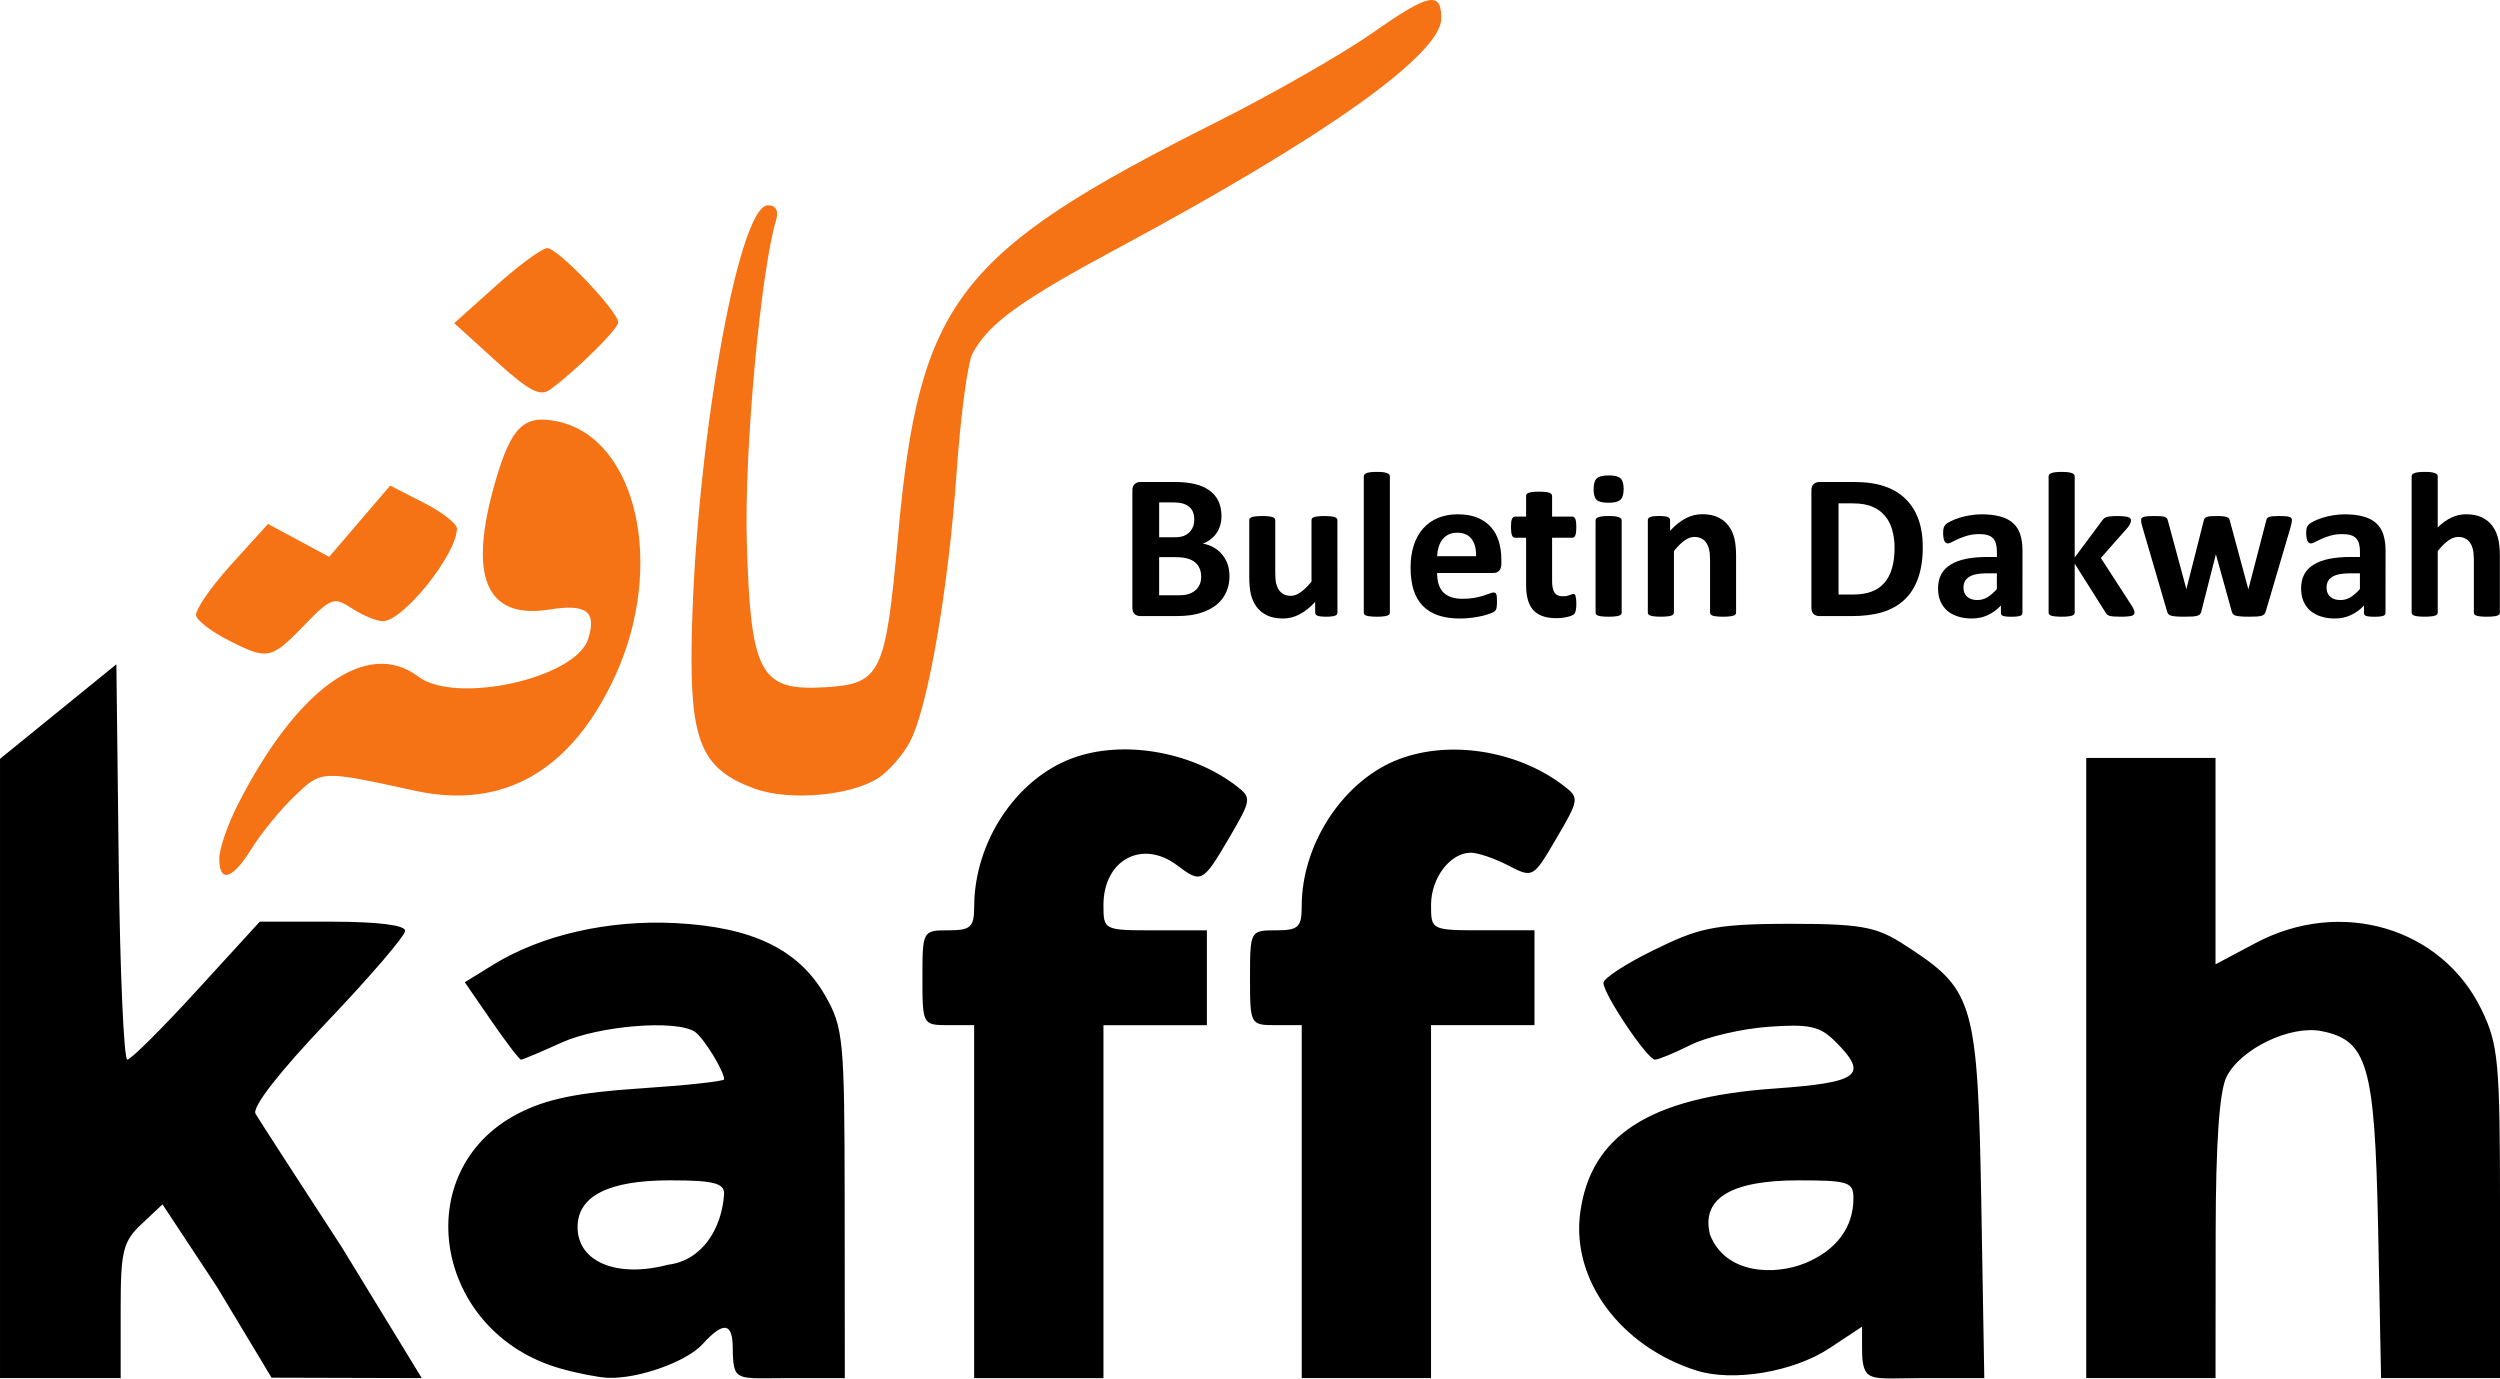
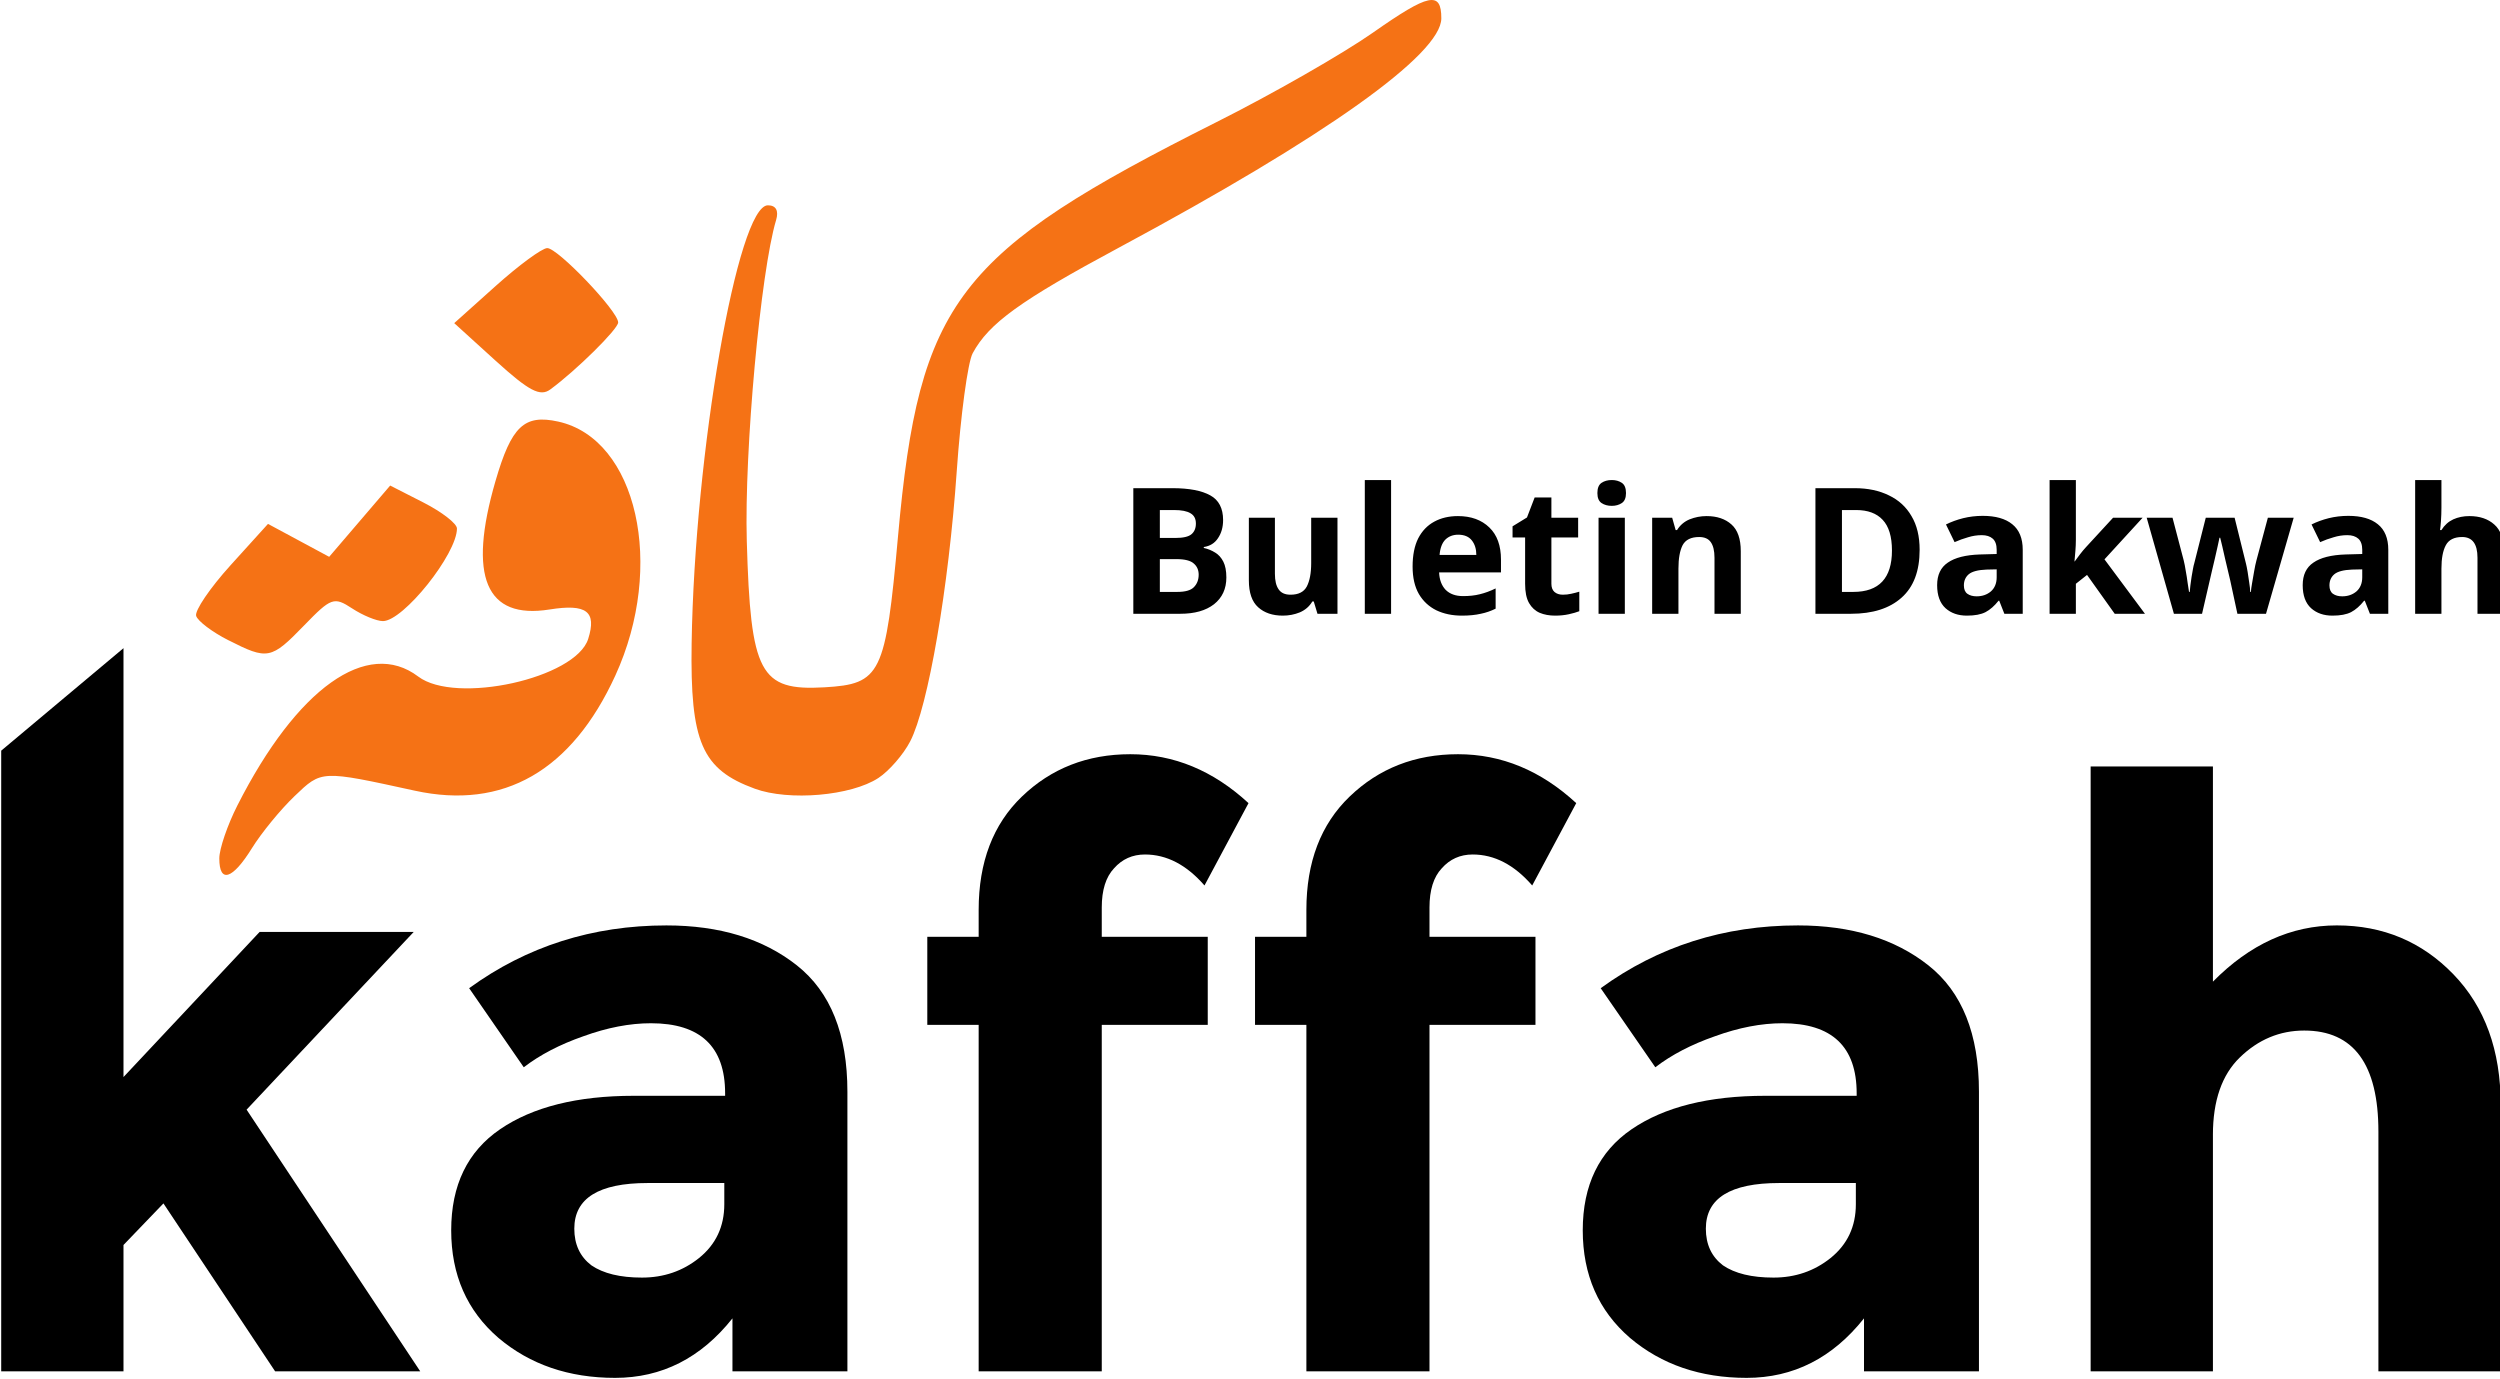
- <svg xmlns="http://www.w3.org/2000/svg" width="634.771" height="350" viewBox="0 0 167.95 92.604" version="1.1" id="svg8">
+ <svg xmlns="http://www.w3.org/2000/svg" id="svg8" version="1.1" viewBox="0 0 167.95 92.604" height="350" width="634.771">
  <defs id="defs2" />
-   <g id="layer1" transform="translate(0,-204.3958)">
-     <g id="g953" transform="matrix(1.000778,0,0,1.000778,-4.875317,3.807089)">
-       <g transform="matrix(1.353445,0,0,1.353445,-48.72974,188.4024)" id="text878" style="font-style:normal;font-variant:normal;font-weight:normal;font-stretch:normal;font-size:10.524px;line-height:6.578px;font-family:Impact;-inkscape-font-specification:Impact;letter-spacing:0px;word-spacing:0px;fill:#000000;fill-opacity:1;stroke:none;stroke-width:0.263px;stroke-linecap:butt;stroke-linejoin:miter;stroke-opacity:1" aria-label="Bulet in Dakwah">
-         <path id="path905" style="font-style:normal;font-variant:normal;font-weight:bold;font-stretch:normal;font-family:Calibri;-inkscape-font-specification:Calibri;stroke-width:0.263px" d="m 100.583,37.452 q 0,0.355 -0.098,0.642 -0.098,0.288 -0.272,0.509 -0.17,0.221 -0.411,0.38 -0.236,0.159 -0.524,0.262 -0.288,0.103 -0.617,0.154 -0.324,0.046 -0.725,0.046 h -1.768 q -0.17,0 -0.288,-0.098 -0.113,-0.103 -0.113,-0.329 v -5.797 q 0,-0.226 0.113,-0.324 0.118,-0.103 0.288,-0.103 h 1.67 q 0.612,0 1.033,0.103 0.427,0.103 0.714,0.313 0.293,0.206 0.447,0.524 0.154,0.319 0.154,0.75 0,0.242 -0.062,0.457 -0.062,0.211 -0.18,0.385 -0.118,0.175 -0.293,0.308 -0.17,0.134 -0.391,0.216 0.283,0.051 0.519,0.18 0.242,0.128 0.416,0.334 0.18,0.2 0.283,0.473 0.103,0.272 0.103,0.612 z m -1.747,-2.801 q 0,-0.2 -0.062,-0.36 -0.062,-0.159 -0.185,-0.262 -0.123,-0.108 -0.313,-0.164 -0.185,-0.057 -0.498,-0.057 h -0.683 v 1.727 h 0.755 q 0.293,0 0.468,-0.067 0.175,-0.072 0.288,-0.19 0.118,-0.123 0.175,-0.283 0.057,-0.164 0.057,-0.344 z m 0.344,2.847 q 0,-0.231 -0.077,-0.411 -0.077,-0.185 -0.226,-0.308 -0.149,-0.123 -0.38,-0.19 -0.231,-0.067 -0.601,-0.067 h -0.802 v 1.891 h 0.976 q 0.283,0 0.473,-0.057 0.195,-0.062 0.334,-0.175 0.144,-0.118 0.221,-0.288 0.082,-0.175 0.082,-0.396 z" />
-         <path id="path907" style="font-style:normal;font-variant:normal;font-weight:bold;font-stretch:normal;font-family:Calibri;-inkscape-font-specification:Calibri;stroke-width:0.263px" d="m 105.938,39.271 q 0,0.051 -0.026,0.092 -0.026,0.036 -0.092,0.062 -0.062,0.026 -0.17,0.036 -0.103,0.015 -0.262,0.015 -0.17,0 -0.278,-0.015 -0.103,-0.01 -0.164,-0.036 -0.062,-0.026 -0.087,-0.062 -0.026,-0.041 -0.026,-0.092 v -0.529 q -0.38,0.411 -0.776,0.617 -0.391,0.206 -0.812,0.206 -0.473,0 -0.797,-0.154 -0.319,-0.154 -0.519,-0.421 -0.195,-0.267 -0.283,-0.617 -0.082,-0.355 -0.082,-0.879 v -2.806 q 0,-0.051 0.026,-0.087 0.031,-0.041 0.103,-0.067 0.077,-0.026 0.2,-0.036 0.128,-0.015 0.313,-0.015 0.19,0 0.313,0.015 0.123,0.01 0.195,0.036 0.077,0.026 0.108,0.067 0.031,0.036 0.031,0.087 v 2.59 q 0,0.36 0.046,0.55 0.046,0.19 0.139,0.329 0.098,0.134 0.242,0.211 0.149,0.072 0.344,0.072 0.247,0 0.493,-0.18 0.252,-0.18 0.534,-0.524 v -3.047 q 0,-0.051 0.026,-0.087 0.031,-0.041 0.103,-0.067 0.077,-0.026 0.2,-0.036 0.123,-0.015 0.313,-0.015 0.19,0 0.313,0.015 0.123,0.01 0.195,0.036 0.072,0.026 0.103,0.067 0.031,0.036 0.031,0.087 z" />
-         <path id="path909" style="font-style:normal;font-variant:normal;font-weight:bold;font-stretch:normal;font-family:Calibri;-inkscape-font-specification:Calibri;stroke-width:0.263px" d="m 108.538,39.271 q 0,0.051 -0.031,0.092 -0.031,0.036 -0.108,0.062 -0.072,0.026 -0.195,0.036 -0.123,0.015 -0.313,0.015 -0.19,0 -0.313,-0.015 -0.123,-0.01 -0.2,-0.036 -0.072,-0.026 -0.103,-0.062 -0.031,-0.041 -0.031,-0.092 V 32.514 q 0,-0.051 0.031,-0.092 0.031,-0.041 0.103,-0.067 0.077,-0.031 0.2,-0.046 0.123,-0.015 0.313,-0.015 0.19,0 0.313,0.015 0.123,0.015 0.195,0.046 0.077,0.026 0.108,0.067 0.031,0.041 0.031,0.092 z" />
-         <path id="path911" style="font-style:normal;font-variant:normal;font-weight:bold;font-stretch:normal;font-family:Calibri;-inkscape-font-specification:Calibri;stroke-width:0.263px" d="m 114.067,36.846 q 0,0.236 -0.108,0.349 -0.103,0.113 -0.288,0.113 h -2.79 q 0,0.293 0.067,0.534 0.072,0.236 0.221,0.406 0.154,0.164 0.391,0.252 0.242,0.087 0.576,0.087 0.339,0 0.596,-0.046 0.257,-0.051 0.442,-0.108 0.19,-0.062 0.313,-0.108 0.123,-0.051 0.2,-0.051 0.046,0 0.077,0.021 0.031,0.015 0.051,0.062 0.021,0.046 0.026,0.134 0.01,0.082 0.01,0.211 0,0.113 -0.005,0.195 -0.005,0.077 -0.015,0.134 -0.01,0.057 -0.031,0.098 -0.021,0.036 -0.057,0.072 -0.031,0.036 -0.18,0.098 -0.149,0.062 -0.38,0.123 -0.231,0.057 -0.529,0.098 -0.298,0.046 -0.637,0.046 -0.612,0 -1.074,-0.154 -0.457,-0.154 -0.766,-0.468 -0.308,-0.313 -0.463,-0.791 -0.149,-0.478 -0.149,-1.12 0,-0.612 0.159,-1.1 0.159,-0.493 0.463,-0.832 0.303,-0.344 0.735,-0.524 0.437,-0.18 0.982,-0.18 0.576,0 0.982,0.17 0.411,0.17 0.673,0.473 0.262,0.298 0.385,0.709 0.123,0.411 0.123,0.894 z m -1.254,-0.37 q 0.015,-0.545 -0.221,-0.853 -0.231,-0.313 -0.719,-0.313 -0.247,0 -0.432,0.092 -0.18,0.092 -0.303,0.252 -0.118,0.154 -0.185,0.37 -0.062,0.211 -0.072,0.452 z" />
-         <path id="path913" style="font-style:normal;font-variant:normal;font-weight:bold;font-stretch:normal;font-family:Calibri;-inkscape-font-specification:Calibri;stroke-width:0.263px" d="m 117.788,38.819 q 0,0.226 -0.031,0.349 -0.026,0.118 -0.072,0.17 -0.046,0.046 -0.139,0.087 -0.087,0.036 -0.211,0.062 -0.118,0.031 -0.262,0.046 -0.139,0.015 -0.283,0.015 -0.385,0 -0.668,-0.098 -0.283,-0.098 -0.468,-0.298 -0.185,-0.206 -0.272,-0.514 -0.087,-0.308 -0.087,-0.73 v -2.348 h -0.55 q -0.098,0 -0.149,-0.118 -0.051,-0.123 -0.051,-0.406 0,-0.149 0.01,-0.252 0.015,-0.103 0.041,-0.159 0.026,-0.062 0.062,-0.087 0.041,-0.026 0.092,-0.026 h 0.545 v -1.023 q 0,-0.051 0.026,-0.092 0.031,-0.041 0.103,-0.067 0.077,-0.031 0.2,-0.041 0.128,-0.015 0.313,-0.015 0.19,0 0.313,0.015 0.128,0.01 0.2,0.041 0.072,0.026 0.103,0.067 0.031,0.041 0.031,0.092 v 1.023 h 0.997 q 0.051,0 0.087,0.026 0.041,0.026 0.067,0.087 0.026,0.057 0.036,0.159 0.015,0.103 0.015,0.252 0,0.283 -0.051,0.406 -0.051,0.118 -0.149,0.118 h -1.002 v 2.153 q 0,0.375 0.118,0.565 0.118,0.185 0.421,0.185 0.103,0 0.185,-0.015 0.082,-0.021 0.144,-0.041 0.067,-0.026 0.108,-0.041 0.046,-0.021 0.082,-0.021 0.031,0 0.057,0.021 0.031,0.015 0.046,0.072 0.015,0.051 0.026,0.144 0.015,0.092 0.015,0.236 z" />
-         <path id="path915" style="font-style:normal;font-variant:normal;font-weight:bold;font-stretch:normal;font-family:Calibri;-inkscape-font-specification:Calibri;stroke-width:0.263px" d="m 120.035,39.271 q 0,0.051 -0.031,0.092 -0.031,0.036 -0.108,0.062 -0.072,0.026 -0.195,0.036 -0.123,0.015 -0.313,0.015 -0.19,0 -0.313,-0.015 -0.123,-0.01 -0.2,-0.036 -0.072,-0.026 -0.103,-0.062 -0.031,-0.041 -0.031,-0.092 v -4.574 q 0,-0.051 0.031,-0.087 0.031,-0.041 0.103,-0.067 0.077,-0.031 0.2,-0.046 0.123,-0.015 0.313,-0.015 0.19,0 0.313,0.015 0.123,0.015 0.195,0.046 0.077,0.026 0.108,0.067 0.031,0.036 0.031,0.087 z m 0.098,-6.136 q 0,0.391 -0.159,0.54 -0.159,0.149 -0.591,0.149 -0.437,0 -0.591,-0.144 -0.149,-0.144 -0.149,-0.519 0,-0.391 0.154,-0.54 0.159,-0.154 0.596,-0.154 0.432,0 0.586,0.149 0.154,0.144 0.154,0.519 z" />
-         <path id="path917" style="font-style:normal;font-variant:normal;font-weight:bold;font-stretch:normal;font-family:Calibri;-inkscape-font-specification:Calibri;stroke-width:0.263px" d="m 125.709,39.271 q 0,0.051 -0.031,0.092 -0.031,0.036 -0.103,0.062 -0.072,0.026 -0.2,0.036 -0.123,0.015 -0.308,0.015 -0.19,0 -0.319,-0.015 -0.123,-0.01 -0.195,-0.036 -0.072,-0.026 -0.103,-0.062 -0.031,-0.041 -0.031,-0.092 v -2.616 q 0,-0.334 -0.051,-0.524 -0.046,-0.19 -0.139,-0.324 -0.092,-0.139 -0.242,-0.211 -0.144,-0.077 -0.339,-0.077 -0.247,0 -0.498,0.18 -0.252,0.18 -0.524,0.524 v 3.047 q 0,0.051 -0.031,0.092 -0.031,0.036 -0.108,0.062 -0.072,0.026 -0.195,0.036 -0.123,0.015 -0.313,0.015 -0.19,0 -0.313,-0.015 -0.123,-0.01 -0.2,-0.036 -0.072,-0.026 -0.103,-0.062 -0.031,-0.041 -0.031,-0.092 v -4.584 q 0,-0.051 0.026,-0.087 0.026,-0.041 0.092,-0.067 0.067,-0.026 0.17,-0.036 0.108,-0.015 0.267,-0.015 0.164,0 0.272,0.015 0.108,0.01 0.164,0.036 0.062,0.026 0.087,0.067 0.026,0.036 0.026,0.087 v 0.529 q 0.38,-0.411 0.771,-0.617 0.396,-0.206 0.822,-0.206 0.468,0 0.786,0.154 0.324,0.154 0.519,0.421 0.2,0.262 0.288,0.617 0.087,0.355 0.087,0.853 z" />
-         <path id="path919" style="font-style:normal;font-variant:normal;font-weight:bold;font-stretch:normal;font-family:Calibri;-inkscape-font-specification:Calibri;stroke-width:0.263px" d="m 134.969,36.023 q 0,0.915 -0.242,1.567 -0.236,0.647 -0.683,1.059 -0.447,0.411 -1.089,0.606 -0.637,0.19 -1.521,0.19 h -1.588 q -0.17,0 -0.288,-0.098 -0.113,-0.103 -0.113,-0.329 v -5.797 q 0,-0.226 0.113,-0.324 0.118,-0.103 0.288,-0.103 h 1.706 q 0.889,0 1.506,0.211 0.622,0.206 1.043,0.617 0.427,0.406 0.647,1.007 0.221,0.601 0.221,1.393 z m -1.398,0.046 q 0,-0.473 -0.113,-0.879 -0.108,-0.406 -0.355,-0.704 -0.242,-0.298 -0.627,-0.462 -0.38,-0.17 -1.002,-0.17 h -0.683 v 4.522 h 0.704 q 0.555,0 0.935,-0.144 0.38,-0.144 0.632,-0.432 0.257,-0.293 0.38,-0.725 0.128,-0.432 0.128,-1.007 z" />
-         <path id="path921" style="font-style:normal;font-variant:normal;font-weight:bold;font-stretch:normal;font-family:Calibri;-inkscape-font-specification:Calibri;stroke-width:0.263px" d="m 139.912,39.287 q 0,0.072 -0.051,0.113 -0.051,0.041 -0.164,0.057 -0.108,0.021 -0.324,0.021 -0.231,0 -0.339,-0.021 -0.103,-0.015 -0.149,-0.057 -0.041,-0.041 -0.041,-0.113 v -0.365 q -0.283,0.303 -0.647,0.473 -0.36,0.17 -0.802,0.17 -0.365,0 -0.673,-0.098 -0.303,-0.092 -0.529,-0.277 -0.221,-0.19 -0.344,-0.468 -0.123,-0.277 -0.123,-0.647 0,-0.401 0.154,-0.694 0.159,-0.298 0.468,-0.488 0.313,-0.195 0.776,-0.288 0.462,-0.092 1.074,-0.092 h 0.447 v -0.277 q 0,-0.216 -0.046,-0.375 -0.041,-0.164 -0.144,-0.272 -0.098,-0.108 -0.267,-0.159 -0.164,-0.051 -0.411,-0.051 -0.324,0 -0.581,0.072 -0.252,0.072 -0.447,0.159 -0.195,0.087 -0.329,0.159 -0.128,0.072 -0.211,0.072 -0.057,0 -0.103,-0.036 -0.041,-0.036 -0.072,-0.103 -0.026,-0.067 -0.041,-0.164 -0.015,-0.098 -0.015,-0.216 0,-0.159 0.026,-0.252 0.026,-0.092 0.098,-0.164 0.072,-0.077 0.252,-0.164 0.18,-0.092 0.421,-0.17 0.242,-0.077 0.524,-0.123 0.288,-0.051 0.591,-0.051 0.54,0 0.92,0.108 0.385,0.103 0.632,0.324 0.247,0.216 0.36,0.56 0.113,0.344 0.113,0.817 z m -1.269,-1.963 h -0.493 q -0.313,0 -0.534,0.046 -0.221,0.046 -0.36,0.139 -0.139,0.092 -0.206,0.226 -0.062,0.128 -0.062,0.298 0,0.288 0.18,0.452 0.185,0.164 0.509,0.164 0.272,0 0.498,-0.139 0.231,-0.139 0.468,-0.406 z" />
-         <path id="path923" style="font-style:normal;font-variant:normal;font-weight:bold;font-stretch:normal;font-family:Calibri;-inkscape-font-specification:Calibri;stroke-width:0.263px" d="m 145.468,39.276 q 0,0.051 -0.031,0.092 -0.026,0.036 -0.103,0.062 -0.072,0.021 -0.2,0.031 -0.128,0.015 -0.334,0.015 -0.211,0 -0.344,-0.01 -0.128,-0.01 -0.216,-0.031 -0.082,-0.026 -0.128,-0.067 -0.046,-0.041 -0.082,-0.108 l -1.526,-2.415 v 2.426 q 0,0.051 -0.031,0.092 -0.031,0.036 -0.108,0.062 -0.072,0.026 -0.195,0.036 -0.123,0.015 -0.313,0.015 -0.19,0 -0.313,-0.015 -0.123,-0.01 -0.2,-0.036 -0.072,-0.026 -0.103,-0.062 -0.031,-0.041 -0.031,-0.092 V 32.514 q 0,-0.051 0.031,-0.092 0.031,-0.041 0.103,-0.067 0.077,-0.031 0.2,-0.046 0.123,-0.015 0.313,-0.015 0.19,0 0.313,0.015 0.123,0.015 0.195,0.046 0.077,0.026 0.108,0.067 0.031,0.041 0.031,0.092 v 4.024 l 1.357,-1.824 q 0.041,-0.062 0.092,-0.108 0.051,-0.046 0.134,-0.072 0.087,-0.026 0.211,-0.036 0.128,-0.015 0.324,-0.015 0.19,0 0.319,0.015 0.134,0.01 0.211,0.036 0.082,0.026 0.113,0.067 0.031,0.036 0.031,0.092 0,0.077 -0.041,0.164 -0.036,0.087 -0.113,0.185 l -1.341,1.521 1.552,2.4 q 0.062,0.103 0.087,0.18 0.031,0.072 0.031,0.134 z" />
-         <path id="path925" style="font-style:normal;font-variant:normal;font-weight:bold;font-stretch:normal;font-family:Calibri;-inkscape-font-specification:Calibri;stroke-width:0.263px" d="m 153.279,34.677 q 0,0.057 -0.015,0.139 -0.015,0.082 -0.057,0.236 l -1.223,4.147 q -0.026,0.087 -0.067,0.144 -0.041,0.051 -0.128,0.082 -0.082,0.031 -0.242,0.041 -0.154,0.01 -0.406,0.01 -0.252,0 -0.411,-0.015 -0.159,-0.01 -0.252,-0.041 -0.087,-0.031 -0.128,-0.082 -0.041,-0.057 -0.062,-0.139 l -0.771,-2.785 -0.01,-0.046 -0.01,0.046 -0.709,2.785 q -0.021,0.087 -0.062,0.144 -0.036,0.051 -0.128,0.082 -0.092,0.031 -0.252,0.041 -0.159,0.01 -0.411,0.01 -0.257,0 -0.416,-0.015 -0.154,-0.01 -0.247,-0.041 -0.087,-0.031 -0.128,-0.082 -0.041,-0.057 -0.062,-0.139 l -1.213,-4.147 q -0.046,-0.149 -0.062,-0.231 -0.01,-0.087 -0.01,-0.144 0,-0.051 0.026,-0.087 0.031,-0.041 0.103,-0.062 0.077,-0.026 0.2,-0.036 0.128,-0.01 0.319,-0.01 0.206,0 0.334,0.01 0.128,0.01 0.2,0.036 0.072,0.026 0.098,0.072 0.031,0.041 0.046,0.103 l 0.91,3.366 0.01,0.062 0.01,-0.062 0.853,-3.366 q 0.015,-0.062 0.046,-0.103 0.036,-0.046 0.103,-0.072 0.067,-0.026 0.185,-0.036 0.123,-0.01 0.313,-0.01 0.19,0 0.308,0.015 0.118,0.01 0.185,0.036 0.072,0.021 0.098,0.062 0.031,0.036 0.046,0.087 l 0.915,3.392 0.015,0.057 0.01,-0.062 0.874,-3.366 q 0.01,-0.062 0.041,-0.103 0.031,-0.046 0.103,-0.072 0.072,-0.026 0.195,-0.036 0.123,-0.01 0.313,-0.01 0.19,0 0.308,0.01 0.123,0.01 0.19,0.036 0.072,0.021 0.098,0.062 0.026,0.036 0.026,0.087 z" />
-         <path id="path927" style="font-style:normal;font-variant:normal;font-weight:bold;font-stretch:normal;font-family:Calibri;-inkscape-font-specification:Calibri;stroke-width:0.263px" d="m 157.919,39.287 q 0,0.072 -0.051,0.113 -0.051,0.041 -0.164,0.057 -0.108,0.021 -0.324,0.021 -0.231,0 -0.339,-0.021 -0.103,-0.015 -0.149,-0.057 -0.041,-0.041 -0.041,-0.113 v -0.365 q -0.283,0.303 -0.647,0.473 -0.36,0.17 -0.802,0.17 -0.365,0 -0.673,-0.098 -0.303,-0.092 -0.529,-0.277 -0.221,-0.19 -0.344,-0.468 -0.123,-0.277 -0.123,-0.647 0,-0.401 0.154,-0.694 0.159,-0.298 0.468,-0.488 0.313,-0.195 0.776,-0.288 0.462,-0.092 1.074,-0.092 h 0.447 v -0.277 q 0,-0.216 -0.046,-0.375 -0.041,-0.164 -0.144,-0.272 -0.098,-0.108 -0.267,-0.159 -0.164,-0.051 -0.411,-0.051 -0.324,0 -0.581,0.072 -0.252,0.072 -0.447,0.159 -0.195,0.087 -0.329,0.159 -0.128,0.072 -0.211,0.072 -0.057,0 -0.103,-0.036 -0.041,-0.036 -0.072,-0.103 -0.026,-0.067 -0.041,-0.164 -0.015,-0.098 -0.015,-0.216 0,-0.159 0.026,-0.252 0.026,-0.092 0.098,-0.164 0.072,-0.077 0.252,-0.164 0.18,-0.092 0.421,-0.17 0.242,-0.077 0.524,-0.123 0.288,-0.051 0.591,-0.051 0.54,0 0.92,0.108 0.385,0.103 0.632,0.324 0.247,0.216 0.36,0.56 0.113,0.344 0.113,0.817 z m -1.269,-1.963 h -0.493 q -0.313,0 -0.534,0.046 -0.221,0.046 -0.36,0.139 -0.139,0.092 -0.206,0.226 -0.062,0.128 -0.062,0.298 0,0.288 0.18,0.452 0.185,0.164 0.509,0.164 0.272,0 0.498,-0.139 0.231,-0.139 0.468,-0.406 z" />
-         <path id="path929" style="font-style:normal;font-variant:normal;font-weight:bold;font-stretch:normal;font-family:Calibri;-inkscape-font-specification:Calibri;stroke-width:0.263px" d="m 163.592,39.271 q 0,0.051 -0.031,0.092 -0.031,0.036 -0.103,0.062 -0.072,0.026 -0.2,0.036 -0.123,0.015 -0.308,0.015 -0.19,0 -0.319,-0.015 -0.123,-0.01 -0.195,-0.036 -0.072,-0.026 -0.103,-0.062 -0.031,-0.041 -0.031,-0.092 v -2.616 q 0,-0.334 -0.051,-0.524 -0.046,-0.19 -0.139,-0.324 -0.092,-0.139 -0.242,-0.211 -0.144,-0.077 -0.339,-0.077 -0.247,0 -0.498,0.18 -0.252,0.18 -0.524,0.524 v 3.047 q 0,0.051 -0.031,0.092 -0.031,0.036 -0.108,0.062 -0.072,0.026 -0.195,0.036 -0.123,0.015 -0.313,0.015 -0.19,0 -0.313,-0.015 -0.123,-0.01 -0.2,-0.036 -0.072,-0.026 -0.103,-0.062 -0.031,-0.041 -0.031,-0.092 V 32.514 q 0,-0.051 0.031,-0.092 0.031,-0.041 0.103,-0.067 0.077,-0.031 0.2,-0.046 0.123,-0.015 0.313,-0.015 0.19,0 0.313,0.015 0.123,0.015 0.195,0.046 0.077,0.026 0.108,0.067 0.031,0.041 0.031,0.092 v 2.533 q 0.334,-0.329 0.678,-0.488 0.349,-0.164 0.725,-0.164 0.468,0 0.786,0.154 0.324,0.154 0.519,0.421 0.2,0.267 0.288,0.627 0.087,0.355 0.087,0.863 z" />
+   <g transform="translate(0,-204.3958)" id="layer1">
+     <g id="g881">
+       <path style="fill:#f57215;fill-opacity:1;stroke-width:0.57" d="m 14.733,262.062 c 0,-0.64 0.548,-2.243 1.218,-3.563 3.996,-7.873 8.723,-11.241 12.146,-8.653 2.516,1.903 10.578,0.119 11.417,-2.526 0.586,-1.848 -0.108,-2.377 -2.596,-1.979 -4.285,0.685 -5.5,-2.202 -3.63,-8.632 1.07,-3.681 1.927,-4.494 4.21,-3.992 5.298,1.164 7.217,9.687 3.84,17.062 -2.931,6.402 -7.517,9.035 -13.471,7.735 -6.325,-1.382 -6.249,-1.385 -8.081,0.368 -0.942,0.901 -2.228,2.472 -2.859,3.491 -1.307,2.112 -2.194,2.391 -2.194,0.69 z m 35.97,-4.683 c -3.552,-1.299 -4.342,-3.118 -4.239,-9.763 0.199,-12.79 3.095,-29.428 5.123,-29.428 0.543,0 0.741,0.36 0.55,0.998 -1.039,3.459 -2.14,15.511 -1.968,21.547 0.254,8.912 0.877,10.088 5.211,9.837 3.803,-0.22 4.11,-0.849 4.949,-10.148 1.427,-15.803 3.923,-19.049 21.391,-27.821 3.763,-1.889 8.495,-4.596 10.517,-6.014 3.759,-2.638 4.591,-2.811 4.591,-0.96 0,2.416 -7.795,7.959 -21.664,15.407 -6.625,3.558 -8.738,5.084 -9.821,7.096 -0.327,0.607 -0.808,4.172 -1.069,7.921 -0.544,7.828 -1.92,15.815 -3.126,18.148 -0.456,0.883 -1.418,1.99 -2.138,2.462 -1.833,1.201 -6.002,1.562 -8.307,0.719 z M 15.337,247.404 c -1.079,-0.548 -2.05,-1.282 -2.159,-1.631 -0.109,-0.349 0.933,-1.882 2.314,-3.408 l 2.512,-2.774 2.055,1.106 2.055,1.106 2.049,-2.394 2.049,-2.394 2.243,1.144 c 1.233,0.63 2.243,1.412 2.243,1.74 0,1.714 -3.603,6.222 -4.973,6.222 -0.423,0 -1.353,-0.382 -2.066,-0.85 -1.221,-0.8 -1.413,-0.732 -3.227,1.14 -2.22,2.291 -2.449,2.335 -5.092,0.992 z m 17.976,-18.758 -2.798,-2.542 2.798,-2.508 c 1.539,-1.379 3.089,-2.519 3.445,-2.533 0.696,-0.027 4.77,4.239 4.77,4.995 0,0.442 -2.82,3.226 -4.561,4.502 -0.679,0.498 -1.43,0.105 -3.654,-1.915 z" id="path840-3" />
+       <g transform="matrix(1.00098,0,0,1.00098,-7.8895614e-5,-0.8205958)" id="text836" style="font-style:normal;font-weight:normal;font-size:25.647px;line-height:1.25;font-family:sans-serif;letter-spacing:0px;word-spacing:0px;fill:#000000;fill-opacity:1;stroke:none;stroke-width:0.641" aria-label="kaffah">
+         <path id="path838" style="font-style:normal;font-variant:normal;font-weight:bold;font-stretch:normal;font-size:54.714px;font-family:Montserrat;-inkscape-font-specification:'Montserrat Bold';stroke-width:0.641" d="M 8.288,297.052 H 0.081 v -41.656 l 8.207,-6.879 v 28.783 l 9.137,-9.739 h 10.341 l -11.216,11.928 11.654,17.563 h -9.739 l -7.496,-11.271 -2.681,2.79 z" />
+         <path id="path840" style="font-style:normal;font-variant:normal;font-weight:bold;font-stretch:normal;font-size:54.714px;font-family:Montserrat;-inkscape-font-specification:'Montserrat Bold';stroke-width:0.641" d="m 56.873,297.052 h -7.715 v -3.556 q -3.173,3.994 -7.879,3.994 -4.651,0 -7.824,-2.681 -3.173,-2.736 -3.173,-7.222 0,-4.541 3.283,-6.785 3.283,-2.243 8.973,-2.243 h 6.128 v -0.164 q 0,-4.705 -4.979,-4.705 -2.134,0 -4.541,0.875 -2.353,0.821 -3.994,2.079 l -3.666,-5.307 q 5.8,-4.213 13.241,-4.213 5.362,0 8.754,2.681 3.392,2.681 3.392,8.481 z m -8.262,-11.216 v -1.423 h -5.143 q -4.924,0 -4.924,3.064 0,1.587 1.149,2.462 1.204,0.821 3.392,0.821 2.189,0 3.83,-1.313 1.696,-1.368 1.696,-3.611 z" />
+         <path id="path842" style="font-style:normal;font-variant:normal;font-weight:bold;font-stretch:normal;font-size:54.714px;font-family:Montserrat;-inkscape-font-specification:'Montserrat Bold';stroke-width:0.641" d="m 73.944,265.92 v 1.97 h 7.113 v 5.909 h -7.113 v 23.253 h -8.262 v -23.253 h -3.447 v -5.909 h 3.447 v -1.806 q 0,-4.815 2.9,-7.605 2.955,-2.845 7.277,-2.845 4.377,0 7.934,3.283 l -2.955,5.526 q -1.806,-2.079 -3.994,-2.079 -1.258,0 -2.079,0.93 -0.821,0.875 -0.821,2.626 z" />
+         <path id="path844" style="font-style:normal;font-variant:normal;font-weight:bold;font-stretch:normal;font-size:54.714px;font-family:Montserrat;-inkscape-font-specification:'Montserrat Bold';stroke-width:0.641" d="m 95.939,265.92 v 1.97 h 7.113 v 5.909 h -7.113 v 23.253 h -8.262 v -23.253 h -3.447 v -5.909 h 3.447 v -1.806 q 0,-4.815 2.9,-7.605 2.955,-2.845 7.277,-2.845 4.377,0 7.934,3.283 l -2.955,5.526 q -1.806,-2.079 -3.994,-2.079 -1.258,0 -2.079,0.93 -0.821,0.875 -0.821,2.626 z" />
+         <path id="path846" style="font-style:normal;font-variant:normal;font-weight:bold;font-stretch:normal;font-size:54.714px;font-family:Montserrat;-inkscape-font-specification:'Montserrat Bold';stroke-width:0.641" d="m 132.816,297.052 h -7.715 v -3.556 q -3.173,3.994 -7.879,3.994 -4.651,0 -7.824,-2.681 -3.173,-2.736 -3.173,-7.222 0,-4.541 3.283,-6.785 3.283,-2.243 8.973,-2.243 h 6.128 v -0.164 q 0,-4.705 -4.979,-4.705 -2.134,0 -4.541,0.875 -2.353,0.821 -3.994,2.079 l -3.666,-5.307 q 5.8,-4.213 13.241,-4.213 5.362,0 8.754,2.681 3.392,2.681 3.392,8.481 z m -8.262,-11.216 v -1.423 h -5.143 q -4.924,0 -4.924,3.064 0,1.587 1.149,2.462 1.204,0.821 3.392,0.821 2.189,0 3.83,-1.313 1.696,-1.368 1.696,-3.611 z" />
+         <path id="path848" style="font-style:normal;font-variant:normal;font-weight:bold;font-stretch:normal;font-size:54.714px;font-family:Montserrat;-inkscape-font-specification:'Montserrat Bold';stroke-width:0.641" d="m 148.519,281.185 v 15.867 h -8.207 v -40.598 h 8.207 v 14.444 q 3.721,-3.775 8.316,-3.775 4.651,0 7.824,3.283 3.173,3.283 3.173,8.754 v 17.891 h -8.207 v -16.086 q 0,-6.785 -4.979,-6.785 -2.462,0 -4.322,1.806 -1.806,1.751 -1.806,5.198 z" />
      </g>
-       <path id="path840-3" d="m 19.593,258.055 c 0,-0.639 0.548,-2.241 1.217,-3.56 3.993,-7.867 8.717,-11.233 12.136,-8.646 2.514,1.901 10.57,0.119 11.408,-2.524 0.586,-1.846 -0.108,-2.375 -2.594,-1.977 -4.282,0.685 -5.495,-2.2 -3.627,-8.626 1.069,-3.678 1.926,-4.49 4.207,-3.989 5.294,1.163 7.211,9.68 3.837,17.049 -2.929,6.397 -7.512,9.028 -13.461,7.729 -6.32,-1.381 -6.244,-1.384 -8.075,0.367 -0.941,0.9 -2.227,2.47 -2.857,3.488 -1.306,2.111 -2.192,2.389 -2.192,0.689 z m 35.942,-4.679 c -3.55,-1.298 -4.339,-3.115 -4.235,-9.756 0.199,-12.78 3.093,-29.406 5.119,-29.406 0.543,0 0.741,0.359 0.549,0.997 -1.038,3.457 -2.138,15.499 -1.967,21.53 0.254,8.905 0.876,10.08 5.207,9.829 3.8,-0.22 4.107,-0.849 4.945,-10.14 1.425,-15.79 3.92,-19.035 21.374,-27.799 3.76,-1.888 8.489,-4.592 10.509,-6.01 3.756,-2.635 4.587,-2.809 4.587,-0.959 0,2.414 -7.789,7.953 -21.647,15.395 -6.62,3.555 -8.731,5.08 -9.814,7.09 -0.327,0.607 -0.808,4.169 -1.068,7.915 -0.544,7.822 -1.918,15.803 -3.124,18.134 -0.456,0.882 -1.417,1.989 -2.136,2.46 -1.832,1.2 -5.998,1.561 -8.3,0.719 z m -35.338,-9.967 c -1.078,-0.548 -2.049,-1.281 -2.157,-1.629 -0.109,-0.349 0.932,-1.881 2.312,-3.406 l 2.51,-2.772 2.053,1.106 2.053,1.106 2.047,-2.392 2.047,-2.392 2.241,1.143 c 1.232,0.629 2.241,1.411 2.241,1.739 0,1.713 -3.6,6.217 -4.969,6.217 -0.422,0 -1.352,-0.382 -2.065,-0.85 -1.22,-0.799 -1.412,-0.731 -3.225,1.139 -2.219,2.289 -2.447,2.334 -5.088,0.991 z m 17.962,-18.743 -2.796,-2.54 2.796,-2.506 c 1.538,-1.378 3.087,-2.517 3.442,-2.531 0.695,-0.027 4.766,4.236 4.766,4.991 0,0.442 -2.818,3.223 -4.557,4.499 -0.679,0.498 -1.429,0.105 -3.651,-1.913 z" style="fill:#f57215;fill-opacity:1;stroke-width:0.57" />
-       <path style="fill:#000000;fill-opacity:1;stroke-width:0.579" d="m 42.486,292.296 c -8.499,-2.415 -10.288,-13.275 -2.82,-17.121 1.886,-0.971 3.993,-1.404 8.178,-1.679 3.1,-0.204 5.637,-0.478 5.637,-0.61 0,-0.56 -1.382,-2.802 -1.967,-3.193 -1.245,-0.832 -6.442,-0.409 -8.946,0.727 -1.387,0.629 -2.612,1.145 -2.721,1.145 -0.109,0 -1.003,-1.169 -1.986,-2.598 l -1.788,-2.598 1.904,-1.176 c 3.237,-1.998 7.741,-3.026 12.241,-2.795 5.176,0.267 8.279,1.772 10.052,4.877 1.216,2.13 1.293,2.936 1.302,13.693 l 0.01,11.974 h -3.761 c -2.243,0 -3.15,0.121 -3.516,-0.383 -0.226,-0.311 -0.245,-1.077 -0.245,-1.608 0,-1.747 -0.625,-1.837 -2.022,-0.293 -1.078,1.191 -4.336,2.349 -6.369,2.263 -0.637,-0.027 -2.069,-0.308 -3.183,-0.625 z M 53.481,280.563 c 0,-0.715 -0.738,-0.897 -3.633,-0.897 -4.13,0 -6.205,1.051 -6.205,3.145 0,2.332 2.637,3.427 6.072,2.521 2.327,-0.292 3.621,-2.464 3.765,-4.769 z m 65.255,11.867 c -5.107,-1.633 -8.391,-6.096 -7.789,-10.583 0.699,-5.208 4.658,-7.748 13,-8.34 5.768,-0.409 6.394,-0.89 4.12,-3.164 -1.027,-1.027 -1.744,-1.184 -4.485,-0.985 -1.794,0.131 -4.149,0.681 -5.232,1.222 -1.083,0.541 -2.155,0.985 -2.383,0.985 -0.509,0 -3.46,-4.396 -3.46,-5.154 0,-0.302 1.497,-1.281 3.327,-2.177 2.973,-1.454 3.947,-1.784 9.154,-1.789 5.39,-0.005 6.007,0.269 8.23,1.739 4.121,2.725 4.416,3.791 4.65,16.784 l 0.205,11.974 h -4.103 c -2.198,0 -3.219,0.136 -3.693,-0.258 -0.388,-0.322 -0.41,-1.103 -0.41,-1.742 v -1.455 l -2.189,1.449 c -2.414,1.597 -6.489,2.278 -8.942,1.493 z m 7.342,-7.217 c 2.085,-0.871 3.211,-2.397 3.211,-4.351 0,-1.083 -0.347,-1.195 -3.697,-1.195 -4.547,0 -6.539,1.226 -5.931,3.649 1.041,2.664 4.337,2.755 6.417,1.897 z M 4.872,271.884 v -20.513 l 3.906,-3.173 3.906,-3.173 0.155,13.269 c 0.085,7.298 0.346,13.269 0.579,13.269 0.233,-2e-4 2.329,-2.083 4.657,-4.63 l 4.234,-4.629 h 4.88 c 3.033,0 4.88,0.231 4.88,0.61 0,0.335 -2.353,3.079 -5.229,6.098 -3.239,3.4 -5.071,5.756 -4.813,6.19 0.228,0.385 2.832,4.412 5.786,8.948 l 5.371,8.791 -5.042,-0.014 -5.042,-0.014 -3.66,-6.089 -3.66,-5.544 -1.404,1.319 c -1.238,1.163 -1.404,1.819 -1.404,5.558 v 4.784 H 8.922 4.872 Z m 65.392,8.939 v -11.574 h -1.736 c -1.719,0 -1.736,-0.034 -1.736,-3.183 0,-3.151 0.018,-3.183 1.736,-3.183 1.507,0 1.736,-0.21 1.739,-1.591 0.009,-4.316 2.78,-8.527 6.545,-9.947 3.36,-1.267 7.989,-0.498 11.037,1.834 1.059,0.81 1.044,0.917 -0.489,3.534 -1.745,2.977 -1.849,3.032 -3.463,1.812 -2.348,-1.776 -4.953,-0.375 -4.953,2.664 0,1.686 0.019,1.695 3.472,1.695 h 3.472 v 3.183 3.183 h -3.472 -3.472 v 11.574 12.118 h -4.34 -4.34 z m 21.99,0 v -11.574 h -1.736 c -1.719,0 -1.736,-0.034 -1.736,-3.183 0,-3.151 0.018,-3.183 1.736,-3.183 1.523,0 1.736,-0.202 1.736,-1.65 0,-4.034 2.655,-8.188 6.202,-9.706 3.456,-1.479 8.188,-0.792 11.383,1.651 1.059,0.81 1.045,0.917 -0.483,3.523 -1.57,2.68 -1.58,2.685 -3.234,1.83 -0.912,-0.472 -2.043,-0.858 -2.514,-0.858 -1.387,0 -2.674,1.691 -2.674,3.513 0,1.686 0.019,1.695 3.472,1.695 h 3.472 v 3.183 3.183 h -3.472 -3.472 v 11.574 12.118 h -4.34 -4.34 z m 52.661,-8.97 v -20.543 h 4.34 4.34 v 6.928 6.928 l 2.69,-1.43 c 5.719,-3.041 12.496,-1.041 15.166,4.473 1.133,2.34 1.241,3.504 1.241,13.375 v 11.357 h -3.992 -3.992 l -0.203,-10.264 c -0.224,-10.739 -0.71,-12.412 -3.785,-13.026 -2.106,-0.421 -5.451,1.187 -6.388,3.07 -0.48,0.966 -0.722,4.474 -0.728,10.561 l -0.009,9.659 h -4.34 -4.34 z" id="path928" />
+       <text id="text869" y="245.63" x="75.073" style="font-style:normal;font-weight:normal;font-size:11.808px;line-height:1.25;font-family:sans-serif;letter-spacing:0px;word-spacing:0px;fill:#000000;fill-opacity:1;stroke:none;stroke-width:0.295" xml:space="preserve">
+         <tspan style="font-style:normal;font-variant:normal;font-weight:bold;font-stretch:normal;font-family:Montserrat;-inkscape-font-specification:'Montserrat Bold';stroke-width:0.295" y="245.63" x="75.073" id="tspan867">Buletin Dakwah</tspan>
+       </text>
    </g>
  </g>
</svg>
